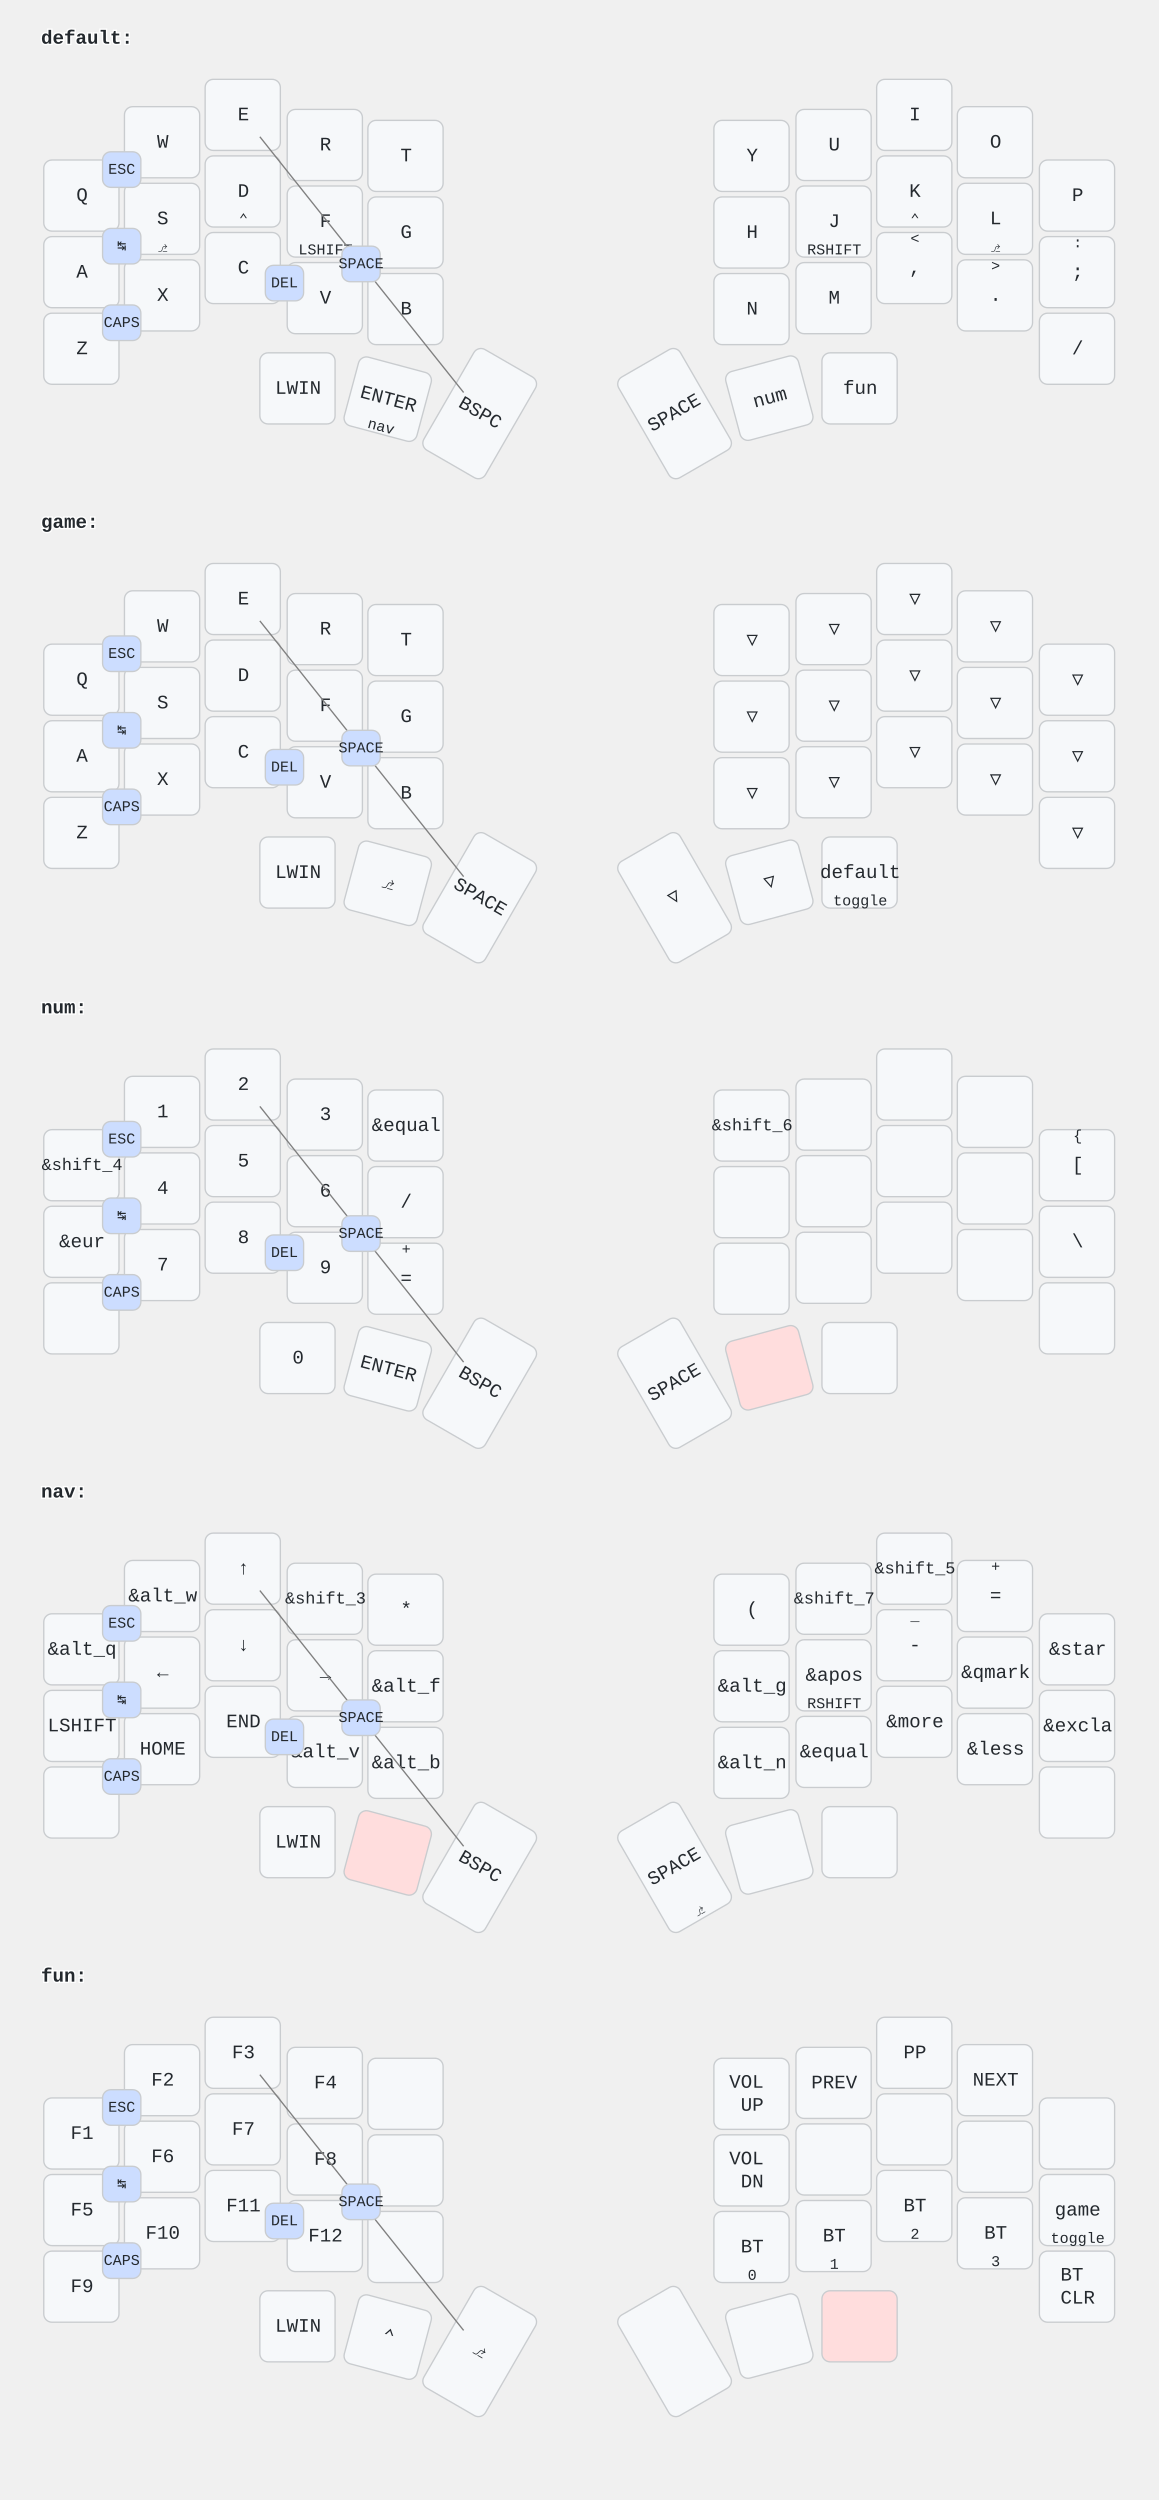
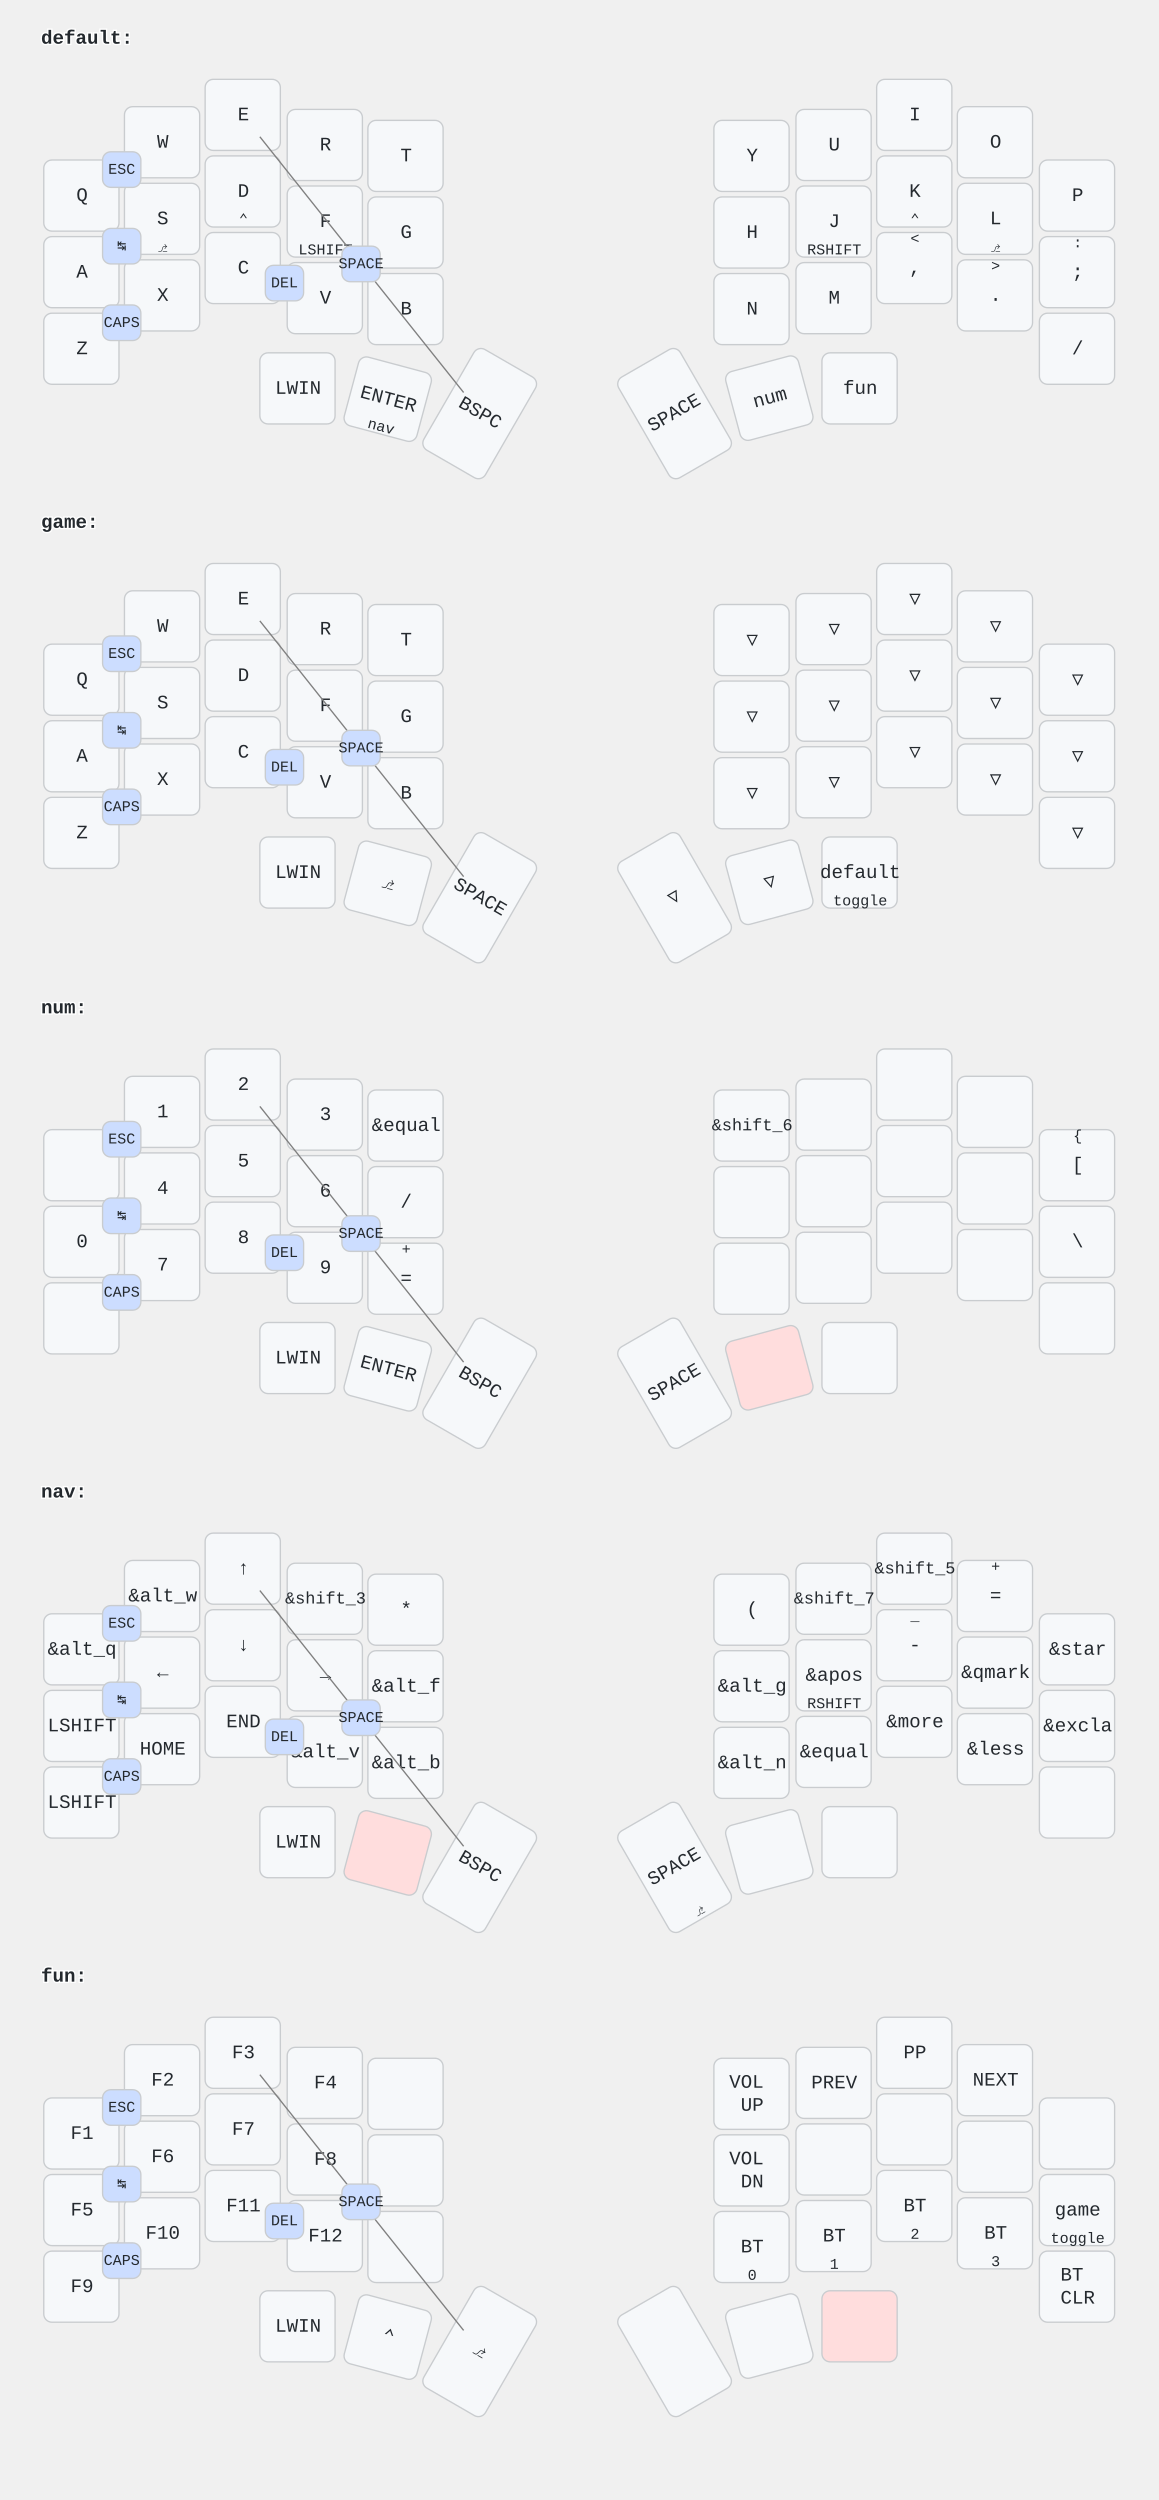
<svg xmlns="http://www.w3.org/2000/svg" width="847" height="1828" viewBox="0 0 847 1828" class="keymap">
  <style>/* font and background color specifications */
svg {
    font-family: SFMono-Regular,Consolas,Liberation Mono,Menlo,monospace;
    font-size: 14px;
    font-kerning: normal;
    text-rendering: optimizeLegibility;
    fill: #24292e;
}

/* default key styling */
rect {
    fill: #f6f8fa;
    stroke: #c9cccf;
    stroke-width: 1;
}

/* color accent for combo boxes */
rect.combo {
    fill: #cdf;
}

/* color accent for held keys */
rect.held, rect.combo.held {
    fill: #fdd;
}

/* color accent for ghost (optional) keys */
rect.ghost, rect.combo.ghost {
    fill: #ddd;
}

text {
    text-anchor: middle;
    dominant-baseline: middle;
}

/* styling for layer labels */
text.label {
    font-weight: bold;
    text-anchor: start;
    stroke: white;
    stroke-width: 2;
    paint-order: stroke;
}

/* styling for combo tap, and key hold/shifted label text */
text.combo, text.hold, text.shifted {
    font-size: 11px;
}

text.hold {
    text-anchor: middle;
    dominant-baseline: auto;
}

text.shifted {
    text-anchor: middle;
    dominant-baseline: hanging;
}

/* styling for hold/shifted label text in combo box */
text.combo.hold, text.combo.shifted {
    font-size: 8px;
}

/* styling for combo dendrons */
path {
    stroke-width: 1;
    stroke: gray;
    fill: none;
}
</style>
  <g transform="translate(30, 0)" class="layer-default">
    <text x="0" y="28" class="label" id="default">default:</text>
    <g transform="translate(0, 56)">
      <g transform="translate(30, 87)" class="key keypos-0">
        <rect rx="6" ry="6" x="-28" y="-26" width="55" height="52" class="key" />
        <text x="0" y="0" class="key tap">Q</text>
      </g>
      <g transform="translate(89, 48)" class="key keypos-1">
        <rect rx="6" ry="6" x="-28" y="-26" width="55" height="52" class="key" />
        <text x="0" y="0" class="key tap">W</text>
      </g>
      <g transform="translate(148, 28)" class="key keypos-2">
        <rect rx="6" ry="6" x="-28" y="-26" width="55" height="52" class="key" />
        <text x="0" y="0" class="key tap">E</text>
      </g>
      <g transform="translate(208, 50)" class="key keypos-3">
        <rect rx="6" ry="6" x="-28" y="-26" width="55" height="52" class="key" />
        <text x="0" y="0" class="key tap">R</text>
      </g>
      <g transform="translate(267, 58)" class="key keypos-4">
        <rect rx="6" ry="6" x="-28" y="-26" width="55" height="52" class="key" />
        <text x="0" y="0" class="key tap">T</text>
      </g>
      <g transform="translate(520, 58)" class="key keypos-5">
        <rect rx="6" ry="6" x="-28" y="-26" width="55" height="52" class="key" />
        <text x="0" y="0" class="key tap">Y</text>
      </g>
      <g transform="translate(580, 50)" class="key keypos-6">
        <rect rx="6" ry="6" x="-28" y="-26" width="55" height="52" class="key" />
        <text x="0" y="0" class="key tap">U</text>
      </g>
      <g transform="translate(639, 28)" class="key keypos-7">
        <rect rx="6" ry="6" x="-28" y="-26" width="55" height="52" class="key" />
        <text x="0" y="0" class="key tap">I</text>
      </g>
      <g transform="translate(698, 48)" class="key keypos-8">
        <rect rx="6" ry="6" x="-28" y="-26" width="55" height="52" class="key" />
        <text x="0" y="0" class="key tap">O</text>
      </g>
      <g transform="translate(758, 87)" class="key keypos-9">
        <rect rx="6" ry="6" x="-28" y="-26" width="55" height="52" class="key" />
        <text x="0" y="0" class="key tap">P</text>
      </g>
      <g transform="translate(30, 143)" class="key keypos-10">
        <rect rx="6" ry="6" x="-28" y="-26" width="55" height="52" class="key" />
        <text x="0" y="0" class="key tap">A</text>
      </g>
      <g transform="translate(89, 104)" class="key keypos-11">
        <rect rx="6" ry="6" x="-28" y="-26" width="55" height="52" class="key" />
        <text x="0" y="0" class="key tap">S</text>
        <text x="0" y="24" class="key hold">⎇</text>
      </g>
      <g transform="translate(148, 84)" class="key keypos-12">
        <rect rx="6" ry="6" x="-28" y="-26" width="55" height="52" class="key" />
        <text x="0" y="0" class="key tap">D</text>
        <text x="0" y="24" class="key hold">⌃</text>
      </g>
      <g transform="translate(208, 106)" class="key keypos-13">
        <rect rx="6" ry="6" x="-28" y="-26" width="55" height="52" class="key" />
        <text x="0" y="0" class="key tap">F</text>
        <text x="0" y="24" class="key hold">LSHIFT</text>
      </g>
      <g transform="translate(267, 114)" class="key keypos-14">
        <rect rx="6" ry="6" x="-28" y="-26" width="55" height="52" class="key" />
        <text x="0" y="0" class="key tap">G</text>
      </g>
      <g transform="translate(520, 114)" class="key keypos-15">
        <rect rx="6" ry="6" x="-28" y="-26" width="55" height="52" class="key" />
        <text x="0" y="0" class="key tap">H</text>
      </g>
      <g transform="translate(580, 106)" class="key keypos-16">
        <rect rx="6" ry="6" x="-28" y="-26" width="55" height="52" class="key" />
        <text x="0" y="0" class="key tap">J</text>
        <text x="0" y="24" class="key hold">RSHIFT</text>
      </g>
      <g transform="translate(639, 84)" class="key keypos-17">
        <rect rx="6" ry="6" x="-28" y="-26" width="55" height="52" class="key" />
        <text x="0" y="0" class="key tap">K</text>
        <text x="0" y="24" class="key hold">⌃</text>
      </g>
      <g transform="translate(698, 104)" class="key keypos-18">
        <rect rx="6" ry="6" x="-28" y="-26" width="55" height="52" class="key" />
        <text x="0" y="0" class="key tap">L</text>
        <text x="0" y="24" class="key hold">⎇</text>
      </g>
      <g transform="translate(758, 143)" class="key keypos-19">
        <rect rx="6" ry="6" x="-28" y="-26" width="55" height="52" class="key" />
        <text x="0" y="0" class="key tap">;</text>
        <text x="0" y="-24" class="key shifted">:</text>
      </g>
      <g transform="translate(30, 199)" class="key keypos-20">
        <rect rx="6" ry="6" x="-28" y="-26" width="55" height="52" class="key" />
        <text x="0" y="0" class="key tap">Z</text>
      </g>
      <g transform="translate(89, 160)" class="key keypos-21">
        <rect rx="6" ry="6" x="-28" y="-26" width="55" height="52" class="key" />
        <text x="0" y="0" class="key tap">X</text>
      </g>
      <g transform="translate(148, 140)" class="key keypos-22">
        <rect rx="6" ry="6" x="-28" y="-26" width="55" height="52" class="key" />
        <text x="0" y="0" class="key tap">C</text>
      </g>
      <g transform="translate(208, 162)" class="key keypos-23">
        <rect rx="6" ry="6" x="-28" y="-26" width="55" height="52" class="key" />
        <text x="0" y="0" class="key tap">V</text>
      </g>
      <g transform="translate(267, 170)" class="key keypos-24">
        <rect rx="6" ry="6" x="-28" y="-26" width="55" height="52" class="key" />
        <text x="0" y="0" class="key tap">B</text>
      </g>
      <g transform="translate(520, 170)" class="key keypos-25">
        <rect rx="6" ry="6" x="-28" y="-26" width="55" height="52" class="key" />
        <text x="0" y="0" class="key tap">N</text>
      </g>
      <g transform="translate(580, 162)" class="key keypos-26">
        <rect rx="6" ry="6" x="-28" y="-26" width="55" height="52" class="key" />
        <text x="0" y="0" class="key tap">M</text>
      </g>
      <g transform="translate(639, 140)" class="key keypos-27">
        <rect rx="6" ry="6" x="-28" y="-26" width="55" height="52" class="key" />
        <text x="0" y="0" class="key tap">,</text>
        <text x="0" y="-24" class="key shifted">&lt;</text>
      </g>
      <g transform="translate(698, 160)" class="key keypos-28">
        <rect rx="6" ry="6" x="-28" y="-26" width="55" height="52" class="key" />
        <text x="0" y="0" class="key tap">.</text>
        <text x="0" y="-24" class="key shifted">&gt;</text>
      </g>
      <g transform="translate(758, 199)" class="key keypos-29">
        <rect rx="6" ry="6" x="-28" y="-26" width="55" height="52" class="key" />
        <text x="0" y="0" class="key tap">/</text>
      </g>
      <g transform="translate(188, 228)" class="key keypos-30">
        <rect rx="6" ry="6" x="-28" y="-26" width="55" height="52" class="key" />
        <text x="0" y="0" class="key tap">LWIN</text>
      </g>
      <g transform="translate(254, 236) rotate(15.0)" class="key keypos-31">
        <rect rx="6" ry="6" x="-28" y="-26" width="55" height="52" class="key" />
        <text x="0" y="0" class="key tap">ENTER</text>
        <a href="#nav">
          <text x="0" y="24" class="key hold layer-activator">nav</text>
        </a>
      </g>
      <g transform="translate(321, 246) rotate(30.0)" class="key keypos-32">
        <rect rx="6" ry="6" x="-26" y="-42" width="52" height="85" class="key" />
        <text x="0" y="0" class="key tap">BSPC</text>
      </g>
      <g transform="translate(463, 246) rotate(-30.0)" class="key keypos-33">
        <rect rx="6" ry="6" x="-26" y="-42" width="52" height="85" class="key" />
        <text x="0" y="0" class="key tap">SPACE</text>
      </g>
      <g transform="translate(533, 235) rotate(-15.0)" class="key keypos-34">
        <rect rx="6" ry="6" x="-28" y="-26" width="55" height="52" class="key" />
        <a href="#num">
          <text x="0" y="0" class="key tap layer-activator">num</text>
        </a>
      </g>
      <g transform="translate(599, 228)" class="key keypos-35">
        <rect rx="6" ry="6" x="-28" y="-26" width="55" height="52" class="key" />
        <a href="#fun">
          <text x="0" y="0" class="key tap layer-activator">fun</text>
        </a>
      </g>
      <g class="combo combopos-0">
        <rect rx="6" ry="6" x="45" y="55" width="28" height="26" class="combo" />
        <text x="59" y="68" class="combo tap">ESC</text>
      </g>
      <g class="combo combopos-1">
        <rect rx="6" ry="6" x="45" y="111" width="28" height="26" class="combo" />
        <text x="59" y="124" class="combo tap">↹</text>
      </g>
      <g class="combo combopos-2">
        <rect rx="6" ry="6" x="45" y="167" width="28" height="26" class="combo" />
        <text x="59" y="180" class="combo tap">CAPS</text>
      </g>
      <g class="combo combopos-3">
        <rect rx="6" ry="6" x="164" y="138" width="28" height="26" class="combo" />
        <text x="178" y="151" class="combo tap">DEL</text>
      </g>
      <g class="combo combopos-4">
        <path d="M234,137 l-74,-93" class="combo" />
        <path d="M234,137 l75,94" class="combo" />
        <rect rx="6" ry="6" x="220" y="124" width="28" height="26" class="combo" />
        <text x="234" y="137" class="combo tap">SPACE</text>
      </g>
    </g>
  </g>
  <g transform="translate(30, 354)" class="layer-game">
    <text x="0" y="28" class="label" id="game">game:</text>
    <g transform="translate(0, 56)">
      <g transform="translate(30, 87)" class="key keypos-0">
        <rect rx="6" ry="6" x="-28" y="-26" width="55" height="52" class="key" />
        <text x="0" y="0" class="key tap">Q</text>
      </g>
      <g transform="translate(89, 48)" class="key keypos-1">
        <rect rx="6" ry="6" x="-28" y="-26" width="55" height="52" class="key" />
        <text x="0" y="0" class="key tap">W</text>
      </g>
      <g transform="translate(148, 28)" class="key keypos-2">
        <rect rx="6" ry="6" x="-28" y="-26" width="55" height="52" class="key" />
        <text x="0" y="0" class="key tap">E</text>
      </g>
      <g transform="translate(208, 50)" class="key keypos-3">
        <rect rx="6" ry="6" x="-28" y="-26" width="55" height="52" class="key" />
        <text x="0" y="0" class="key tap">R</text>
      </g>
      <g transform="translate(267, 58)" class="key keypos-4">
        <rect rx="6" ry="6" x="-28" y="-26" width="55" height="52" class="key" />
        <text x="0" y="0" class="key tap">T</text>
      </g>
      <g transform="translate(520, 58)" class="key trans keypos-5">
        <rect rx="6" ry="6" x="-28" y="-26" width="55" height="52" class="key trans" />
        <text x="0" y="0" class="key trans tap">▽</text>
      </g>
      <g transform="translate(580, 50)" class="key trans keypos-6">
        <rect rx="6" ry="6" x="-28" y="-26" width="55" height="52" class="key trans" />
        <text x="0" y="0" class="key trans tap">▽</text>
      </g>
      <g transform="translate(639, 28)" class="key trans keypos-7">
        <rect rx="6" ry="6" x="-28" y="-26" width="55" height="52" class="key trans" />
        <text x="0" y="0" class="key trans tap">▽</text>
      </g>
      <g transform="translate(698, 48)" class="key trans keypos-8">
        <rect rx="6" ry="6" x="-28" y="-26" width="55" height="52" class="key trans" />
        <text x="0" y="0" class="key trans tap">▽</text>
      </g>
      <g transform="translate(758, 87)" class="key trans keypos-9">
        <rect rx="6" ry="6" x="-28" y="-26" width="55" height="52" class="key trans" />
        <text x="0" y="0" class="key trans tap">▽</text>
      </g>
      <g transform="translate(30, 143)" class="key keypos-10">
        <rect rx="6" ry="6" x="-28" y="-26" width="55" height="52" class="key" />
        <text x="0" y="0" class="key tap">A</text>
      </g>
      <g transform="translate(89, 104)" class="key keypos-11">
        <rect rx="6" ry="6" x="-28" y="-26" width="55" height="52" class="key" />
        <text x="0" y="0" class="key tap">S</text>
      </g>
      <g transform="translate(148, 84)" class="key keypos-12">
        <rect rx="6" ry="6" x="-28" y="-26" width="55" height="52" class="key" />
        <text x="0" y="0" class="key tap">D</text>
      </g>
      <g transform="translate(208, 106)" class="key keypos-13">
        <rect rx="6" ry="6" x="-28" y="-26" width="55" height="52" class="key" />
        <text x="0" y="0" class="key tap">F</text>
      </g>
      <g transform="translate(267, 114)" class="key keypos-14">
        <rect rx="6" ry="6" x="-28" y="-26" width="55" height="52" class="key" />
        <text x="0" y="0" class="key tap">G</text>
      </g>
      <g transform="translate(520, 114)" class="key trans keypos-15">
        <rect rx="6" ry="6" x="-28" y="-26" width="55" height="52" class="key trans" />
        <text x="0" y="0" class="key trans tap">▽</text>
      </g>
      <g transform="translate(580, 106)" class="key trans keypos-16">
        <rect rx="6" ry="6" x="-28" y="-26" width="55" height="52" class="key trans" />
        <text x="0" y="0" class="key trans tap">▽</text>
      </g>
      <g transform="translate(639, 84)" class="key trans keypos-17">
        <rect rx="6" ry="6" x="-28" y="-26" width="55" height="52" class="key trans" />
        <text x="0" y="0" class="key trans tap">▽</text>
      </g>
      <g transform="translate(698, 104)" class="key trans keypos-18">
        <rect rx="6" ry="6" x="-28" y="-26" width="55" height="52" class="key trans" />
        <text x="0" y="0" class="key trans tap">▽</text>
      </g>
      <g transform="translate(758, 143)" class="key trans keypos-19">
        <rect rx="6" ry="6" x="-28" y="-26" width="55" height="52" class="key trans" />
        <text x="0" y="0" class="key trans tap">▽</text>
      </g>
      <g transform="translate(30, 199)" class="key keypos-20">
        <rect rx="6" ry="6" x="-28" y="-26" width="55" height="52" class="key" />
        <text x="0" y="0" class="key tap">Z</text>
      </g>
      <g transform="translate(89, 160)" class="key keypos-21">
        <rect rx="6" ry="6" x="-28" y="-26" width="55" height="52" class="key" />
        <text x="0" y="0" class="key tap">X</text>
      </g>
      <g transform="translate(148, 140)" class="key keypos-22">
        <rect rx="6" ry="6" x="-28" y="-26" width="55" height="52" class="key" />
        <text x="0" y="0" class="key tap">C</text>
      </g>
      <g transform="translate(208, 162)" class="key keypos-23">
        <rect rx="6" ry="6" x="-28" y="-26" width="55" height="52" class="key" />
        <text x="0" y="0" class="key tap">V</text>
      </g>
      <g transform="translate(267, 170)" class="key keypos-24">
        <rect rx="6" ry="6" x="-28" y="-26" width="55" height="52" class="key" />
        <text x="0" y="0" class="key tap">B</text>
      </g>
      <g transform="translate(520, 170)" class="key trans keypos-25">
        <rect rx="6" ry="6" x="-28" y="-26" width="55" height="52" class="key trans" />
        <text x="0" y="0" class="key trans tap">▽</text>
      </g>
      <g transform="translate(580, 162)" class="key trans keypos-26">
        <rect rx="6" ry="6" x="-28" y="-26" width="55" height="52" class="key trans" />
        <text x="0" y="0" class="key trans tap">▽</text>
      </g>
      <g transform="translate(639, 140)" class="key trans keypos-27">
        <rect rx="6" ry="6" x="-28" y="-26" width="55" height="52" class="key trans" />
        <text x="0" y="0" class="key trans tap">▽</text>
      </g>
      <g transform="translate(698, 160)" class="key trans keypos-28">
        <rect rx="6" ry="6" x="-28" y="-26" width="55" height="52" class="key trans" />
        <text x="0" y="0" class="key trans tap">▽</text>
      </g>
      <g transform="translate(758, 199)" class="key trans keypos-29">
        <rect rx="6" ry="6" x="-28" y="-26" width="55" height="52" class="key trans" />
        <text x="0" y="0" class="key trans tap">▽</text>
      </g>
      <g transform="translate(188, 228)" class="key keypos-30">
        <rect rx="6" ry="6" x="-28" y="-26" width="55" height="52" class="key" />
        <text x="0" y="0" class="key tap">LWIN</text>
      </g>
      <g transform="translate(254, 236) rotate(15.0)" class="key keypos-31">
        <rect rx="6" ry="6" x="-28" y="-26" width="55" height="52" class="key" />
        <text x="0" y="0" class="key tap">⎇</text>
      </g>
      <g transform="translate(321, 246) rotate(30.0)" class="key keypos-32">
        <rect rx="6" ry="6" x="-26" y="-42" width="52" height="85" class="key" />
        <text x="0" y="0" class="key tap">SPACE</text>
      </g>
      <g transform="translate(463, 246) rotate(-30.0)" class="key trans keypos-33">
        <rect rx="6" ry="6" x="-26" y="-42" width="52" height="85" class="key trans" />
        <text x="0" y="0" class="key trans tap">▽</text>
      </g>
      <g transform="translate(533, 235) rotate(-15.0)" class="key trans keypos-34">
        <rect rx="6" ry="6" x="-28" y="-26" width="55" height="52" class="key trans" />
        <text x="0" y="0" class="key trans tap">▽</text>
      </g>
      <g transform="translate(599, 228)" class="key keypos-35">
        <rect rx="6" ry="6" x="-28" y="-26" width="55" height="52" class="key" />
        <a href="#default">
          <text x="0" y="0" class="key tap layer-activator">default</text>
        </a>
        <text x="0" y="24" class="key hold">toggle</text>
      </g>
      <g class="combo combopos-0">
        <rect rx="6" ry="6" x="45" y="55" width="28" height="26" class="combo" />
        <text x="59" y="68" class="combo tap">ESC</text>
      </g>
      <g class="combo combopos-1">
        <rect rx="6" ry="6" x="45" y="111" width="28" height="26" class="combo" />
        <text x="59" y="124" class="combo tap">↹</text>
      </g>
      <g class="combo combopos-2">
        <rect rx="6" ry="6" x="45" y="167" width="28" height="26" class="combo" />
        <text x="59" y="180" class="combo tap">CAPS</text>
      </g>
      <g class="combo combopos-3">
        <rect rx="6" ry="6" x="164" y="138" width="28" height="26" class="combo" />
        <text x="178" y="151" class="combo tap">DEL</text>
      </g>
      <g class="combo combopos-4">
        <path d="M234,137 l-74,-93" class="combo" />
        <path d="M234,137 l75,94" class="combo" />
        <rect rx="6" ry="6" x="220" y="124" width="28" height="26" class="combo" />
        <text x="234" y="137" class="combo tap">SPACE</text>
      </g>
    </g>
  </g>
  <g transform="translate(30, 709)" class="layer-num">
    <text x="0" y="28" class="label" id="num">num:</text>
    <g transform="translate(0, 56)">
      <g transform="translate(30, 87)" class="key keypos-0">
        <rect rx="6" ry="6" x="-28" y="-26" width="55" height="52" class="key" />
-         <text x="0" y="0" class="key tap">
-           <tspan style="font-size: 88%">&amp;shift_4</tspan>
-         </text>
      </g>
      <g transform="translate(89, 48)" class="key keypos-1">
        <rect rx="6" ry="6" x="-28" y="-26" width="55" height="52" class="key" />
        <text x="0" y="0" class="key tap">1</text>
      </g>
      <g transform="translate(148, 28)" class="key keypos-2">
        <rect rx="6" ry="6" x="-28" y="-26" width="55" height="52" class="key" />
        <text x="0" y="0" class="key tap">2</text>
      </g>
      <g transform="translate(208, 50)" class="key keypos-3">
        <rect rx="6" ry="6" x="-28" y="-26" width="55" height="52" class="key" />
        <text x="0" y="0" class="key tap">3</text>
      </g>
      <g transform="translate(267, 58)" class="key keypos-4">
        <rect rx="6" ry="6" x="-28" y="-26" width="55" height="52" class="key" />
        <text x="0" y="0" class="key tap">&amp;equal</text>
      </g>
      <g transform="translate(520, 58)" class="key keypos-5">
        <rect rx="6" ry="6" x="-28" y="-26" width="55" height="52" class="key" />
        <text x="0" y="0" class="key tap">
          <tspan style="font-size: 88%">&amp;shift_6</tspan>
        </text>
      </g>
      <g transform="translate(580, 50)" class="key keypos-6">
        <rect rx="6" ry="6" x="-28" y="-26" width="55" height="52" class="key" />
      </g>
      <g transform="translate(639, 28)" class="key keypos-7">
        <rect rx="6" ry="6" x="-28" y="-26" width="55" height="52" class="key" />
      </g>
      <g transform="translate(698, 48)" class="key keypos-8">
        <rect rx="6" ry="6" x="-28" y="-26" width="55" height="52" class="key" />
      </g>
      <g transform="translate(758, 87)" class="key keypos-9">
        <rect rx="6" ry="6" x="-28" y="-26" width="55" height="52" class="key" />
        <text x="0" y="0" class="key tap">[</text>
        <text x="0" y="-24" class="key shifted">{</text>
      </g>
      <g transform="translate(30, 143)" class="key keypos-10">
        <rect rx="6" ry="6" x="-28" y="-26" width="55" height="52" class="key" />
-         <text x="0" y="0" class="key tap">&amp;eur</text>
+         <text x="0" y="0" class="key tap">0</text>
      </g>
      <g transform="translate(89, 104)" class="key keypos-11">
        <rect rx="6" ry="6" x="-28" y="-26" width="55" height="52" class="key" />
        <text x="0" y="0" class="key tap">4</text>
      </g>
      <g transform="translate(148, 84)" class="key keypos-12">
        <rect rx="6" ry="6" x="-28" y="-26" width="55" height="52" class="key" />
        <text x="0" y="0" class="key tap">5</text>
      </g>
      <g transform="translate(208, 106)" class="key keypos-13">
        <rect rx="6" ry="6" x="-28" y="-26" width="55" height="52" class="key" />
        <text x="0" y="0" class="key tap">6</text>
      </g>
      <g transform="translate(267, 114)" class="key keypos-14">
        <rect rx="6" ry="6" x="-28" y="-26" width="55" height="52" class="key" />
        <text x="0" y="0" class="key tap">/</text>
      </g>
      <g transform="translate(520, 114)" class="key keypos-15">
        <rect rx="6" ry="6" x="-28" y="-26" width="55" height="52" class="key" />
      </g>
      <g transform="translate(580, 106)" class="key keypos-16">
        <rect rx="6" ry="6" x="-28" y="-26" width="55" height="52" class="key" />
      </g>
      <g transform="translate(639, 84)" class="key keypos-17">
        <rect rx="6" ry="6" x="-28" y="-26" width="55" height="52" class="key" />
      </g>
      <g transform="translate(698, 104)" class="key keypos-18">
        <rect rx="6" ry="6" x="-28" y="-26" width="55" height="52" class="key" />
      </g>
      <g transform="translate(758, 143)" class="key keypos-19">
        <rect rx="6" ry="6" x="-28" y="-26" width="55" height="52" class="key" />
        <text x="0" y="0" class="key tap">\</text>
      </g>
      <g transform="translate(30, 199)" class="key keypos-20">
        <rect rx="6" ry="6" x="-28" y="-26" width="55" height="52" class="key" />
      </g>
      <g transform="translate(89, 160)" class="key keypos-21">
        <rect rx="6" ry="6" x="-28" y="-26" width="55" height="52" class="key" />
        <text x="0" y="0" class="key tap">7</text>
      </g>
      <g transform="translate(148, 140)" class="key keypos-22">
        <rect rx="6" ry="6" x="-28" y="-26" width="55" height="52" class="key" />
        <text x="0" y="0" class="key tap">8</text>
      </g>
      <g transform="translate(208, 162)" class="key keypos-23">
        <rect rx="6" ry="6" x="-28" y="-26" width="55" height="52" class="key" />
        <text x="0" y="0" class="key tap">9</text>
      </g>
      <g transform="translate(267, 170)" class="key keypos-24">
        <rect rx="6" ry="6" x="-28" y="-26" width="55" height="52" class="key" />
        <text x="0" y="0" class="key tap">=</text>
        <text x="0" y="-24" class="key shifted">+</text>
      </g>
      <g transform="translate(520, 170)" class="key keypos-25">
        <rect rx="6" ry="6" x="-28" y="-26" width="55" height="52" class="key" />
      </g>
      <g transform="translate(580, 162)" class="key keypos-26">
        <rect rx="6" ry="6" x="-28" y="-26" width="55" height="52" class="key" />
      </g>
      <g transform="translate(639, 140)" class="key keypos-27">
        <rect rx="6" ry="6" x="-28" y="-26" width="55" height="52" class="key" />
      </g>
      <g transform="translate(698, 160)" class="key keypos-28">
        <rect rx="6" ry="6" x="-28" y="-26" width="55" height="52" class="key" />
      </g>
      <g transform="translate(758, 199)" class="key keypos-29">
        <rect rx="6" ry="6" x="-28" y="-26" width="55" height="52" class="key" />
      </g>
      <g transform="translate(188, 228)" class="key keypos-30">
        <rect rx="6" ry="6" x="-28" y="-26" width="55" height="52" class="key" />
-         <text x="0" y="0" class="key tap">0</text>
+         <text x="0" y="0" class="key tap">LWIN</text>
      </g>
      <g transform="translate(254, 236) rotate(15.0)" class="key keypos-31">
        <rect rx="6" ry="6" x="-28" y="-26" width="55" height="52" class="key" />
        <text x="0" y="0" class="key tap">ENTER</text>
      </g>
      <g transform="translate(321, 246) rotate(30.0)" class="key keypos-32">
        <rect rx="6" ry="6" x="-26" y="-42" width="52" height="85" class="key" />
        <text x="0" y="0" class="key tap">BSPC</text>
      </g>
      <g transform="translate(463, 246) rotate(-30.0)" class="key keypos-33">
        <rect rx="6" ry="6" x="-26" y="-42" width="52" height="85" class="key" />
        <text x="0" y="0" class="key tap">SPACE</text>
      </g>
      <g transform="translate(533, 235) rotate(-15.0)" class="key held keypos-34">
        <rect rx="6" ry="6" x="-28" y="-26" width="55" height="52" class="key held" />
      </g>
      <g transform="translate(599, 228)" class="key keypos-35">
        <rect rx="6" ry="6" x="-28" y="-26" width="55" height="52" class="key" />
      </g>
      <g class="combo combopos-0">
        <rect rx="6" ry="6" x="45" y="55" width="28" height="26" class="combo" />
        <text x="59" y="68" class="combo tap">ESC</text>
      </g>
      <g class="combo combopos-1">
        <rect rx="6" ry="6" x="45" y="111" width="28" height="26" class="combo" />
        <text x="59" y="124" class="combo tap">↹</text>
      </g>
      <g class="combo combopos-2">
        <rect rx="6" ry="6" x="45" y="167" width="28" height="26" class="combo" />
        <text x="59" y="180" class="combo tap">CAPS</text>
      </g>
      <g class="combo combopos-3">
        <rect rx="6" ry="6" x="164" y="138" width="28" height="26" class="combo" />
        <text x="178" y="151" class="combo tap">DEL</text>
      </g>
      <g class="combo combopos-4">
        <path d="M234,137 l-74,-93" class="combo" />
        <path d="M234,137 l75,94" class="combo" />
        <rect rx="6" ry="6" x="220" y="124" width="28" height="26" class="combo" />
        <text x="234" y="137" class="combo tap">SPACE</text>
      </g>
    </g>
  </g>
  <g transform="translate(30, 1063)" class="layer-nav">
    <text x="0" y="28" class="label" id="nav">nav:</text>
    <g transform="translate(0, 56)">
      <g transform="translate(30, 87)" class="key keypos-0">
        <rect rx="6" ry="6" x="-28" y="-26" width="55" height="52" class="key" />
        <text x="0" y="0" class="key tap">&amp;alt_q</text>
      </g>
      <g transform="translate(89, 48)" class="key keypos-1">
        <rect rx="6" ry="6" x="-28" y="-26" width="55" height="52" class="key" />
        <text x="0" y="0" class="key tap">&amp;alt_w</text>
      </g>
      <g transform="translate(148, 28)" class="key keypos-2">
        <rect rx="6" ry="6" x="-28" y="-26" width="55" height="52" class="key" />
        <text x="0" y="0" class="key tap">↑</text>
      </g>
      <g transform="translate(208, 50)" class="key keypos-3">
        <rect rx="6" ry="6" x="-28" y="-26" width="55" height="52" class="key" />
        <text x="0" y="0" class="key tap">
          <tspan style="font-size: 88%">&amp;shift_3</tspan>
        </text>
      </g>
      <g transform="translate(267, 58)" class="key keypos-4">
        <rect rx="6" ry="6" x="-28" y="-26" width="55" height="52" class="key" />
        <text x="0" y="0" class="key tap">*</text>
      </g>
      <g transform="translate(520, 58)" class="key keypos-5">
        <rect rx="6" ry="6" x="-28" y="-26" width="55" height="52" class="key" />
        <text x="0" y="0" class="key tap">(</text>
      </g>
      <g transform="translate(580, 50)" class="key keypos-6">
        <rect rx="6" ry="6" x="-28" y="-26" width="55" height="52" class="key" />
        <text x="0" y="0" class="key tap">
          <tspan style="font-size: 88%">&amp;shift_7</tspan>
        </text>
      </g>
      <g transform="translate(639, 28)" class="key keypos-7">
        <rect rx="6" ry="6" x="-28" y="-26" width="55" height="52" class="key" />
        <text x="0" y="0" class="key tap">
          <tspan style="font-size: 88%">&amp;shift_5</tspan>
        </text>
      </g>
      <g transform="translate(698, 48)" class="key keypos-8">
        <rect rx="6" ry="6" x="-28" y="-26" width="55" height="52" class="key" />
        <text x="0" y="0" class="key tap">=</text>
        <text x="0" y="-24" class="key shifted">+</text>
      </g>
      <g transform="translate(758, 87)" class="key keypos-9">
        <rect rx="6" ry="6" x="-28" y="-26" width="55" height="52" class="key" />
        <text x="0" y="0" class="key tap">&amp;star</text>
      </g>
      <g transform="translate(30, 143)" class="key keypos-10">
        <rect rx="6" ry="6" x="-28" y="-26" width="55" height="52" class="key" />
        <text x="0" y="0" class="key tap">LSHIFT</text>
      </g>
      <g transform="translate(89, 104)" class="key keypos-11">
        <rect rx="6" ry="6" x="-28" y="-26" width="55" height="52" class="key" />
        <text x="0" y="0" class="key tap">←</text>
      </g>
      <g transform="translate(148, 84)" class="key keypos-12">
        <rect rx="6" ry="6" x="-28" y="-26" width="55" height="52" class="key" />
        <text x="0" y="0" class="key tap">↓</text>
      </g>
      <g transform="translate(208, 106)" class="key keypos-13">
        <rect rx="6" ry="6" x="-28" y="-26" width="55" height="52" class="key" />
        <text x="0" y="0" class="key tap">→</text>
      </g>
      <g transform="translate(267, 114)" class="key keypos-14">
        <rect rx="6" ry="6" x="-28" y="-26" width="55" height="52" class="key" />
        <text x="0" y="0" class="key tap">&amp;alt_f</text>
      </g>
      <g transform="translate(520, 114)" class="key keypos-15">
        <rect rx="6" ry="6" x="-28" y="-26" width="55" height="52" class="key" />
        <text x="0" y="0" class="key tap">&amp;alt_g</text>
      </g>
      <g transform="translate(580, 106)" class="key keypos-16">
        <rect rx="6" ry="6" x="-28" y="-26" width="55" height="52" class="key" />
        <text x="0" y="0" class="key tap">&amp;apos</text>
        <text x="0" y="24" class="key hold">RSHIFT</text>
      </g>
      <g transform="translate(639, 84)" class="key keypos-17">
        <rect rx="6" ry="6" x="-28" y="-26" width="55" height="52" class="key" />
        <text x="0" y="0" class="key tap">-</text>
        <text x="0" y="-24" class="key shifted">_</text>
      </g>
      <g transform="translate(698, 104)" class="key keypos-18">
        <rect rx="6" ry="6" x="-28" y="-26" width="55" height="52" class="key" />
        <text x="0" y="0" class="key tap">&amp;qmark</text>
      </g>
      <g transform="translate(758, 143)" class="key keypos-19">
        <rect rx="6" ry="6" x="-28" y="-26" width="55" height="52" class="key" />
        <text x="0" y="0" class="key tap">&amp;excla</text>
      </g>
      <g transform="translate(30, 199)" class="key keypos-20">
        <rect rx="6" ry="6" x="-28" y="-26" width="55" height="52" class="key" />
+         <text x="0" y="0" class="key tap">LSHIFT</text>
      </g>
      <g transform="translate(89, 160)" class="key keypos-21">
        <rect rx="6" ry="6" x="-28" y="-26" width="55" height="52" class="key" />
        <text x="0" y="0" class="key tap">HOME</text>
      </g>
      <g transform="translate(148, 140)" class="key keypos-22">
        <rect rx="6" ry="6" x="-28" y="-26" width="55" height="52" class="key" />
        <text x="0" y="0" class="key tap">END</text>
      </g>
      <g transform="translate(208, 162)" class="key keypos-23">
        <rect rx="6" ry="6" x="-28" y="-26" width="55" height="52" class="key" />
        <text x="0" y="0" class="key tap">&amp;alt_v</text>
      </g>
      <g transform="translate(267, 170)" class="key keypos-24">
        <rect rx="6" ry="6" x="-28" y="-26" width="55" height="52" class="key" />
        <text x="0" y="0" class="key tap">&amp;alt_b</text>
      </g>
      <g transform="translate(520, 170)" class="key keypos-25">
        <rect rx="6" ry="6" x="-28" y="-26" width="55" height="52" class="key" />
        <text x="0" y="0" class="key tap">&amp;alt_n</text>
      </g>
      <g transform="translate(580, 162)" class="key keypos-26">
        <rect rx="6" ry="6" x="-28" y="-26" width="55" height="52" class="key" />
        <text x="0" y="0" class="key tap">&amp;equal</text>
      </g>
      <g transform="translate(639, 140)" class="key keypos-27">
        <rect rx="6" ry="6" x="-28" y="-26" width="55" height="52" class="key" />
        <text x="0" y="0" class="key tap">&amp;more</text>
      </g>
      <g transform="translate(698, 160)" class="key keypos-28">
        <rect rx="6" ry="6" x="-28" y="-26" width="55" height="52" class="key" />
        <text x="0" y="0" class="key tap">&amp;less</text>
      </g>
      <g transform="translate(758, 199)" class="key keypos-29">
        <rect rx="6" ry="6" x="-28" y="-26" width="55" height="52" class="key" />
      </g>
      <g transform="translate(188, 228)" class="key keypos-30">
        <rect rx="6" ry="6" x="-28" y="-26" width="55" height="52" class="key" />
        <text x="0" y="0" class="key tap">LWIN</text>
      </g>
      <g transform="translate(254, 236) rotate(15.0)" class="key held keypos-31">
        <rect rx="6" ry="6" x="-28" y="-26" width="55" height="52" class="key held" />
      </g>
      <g transform="translate(321, 246) rotate(30.0)" class="key keypos-32">
        <rect rx="6" ry="6" x="-26" y="-42" width="52" height="85" class="key" />
        <text x="0" y="0" class="key tap">BSPC</text>
      </g>
      <g transform="translate(463, 246) rotate(-30.0)" class="key keypos-33">
        <rect rx="6" ry="6" x="-26" y="-42" width="52" height="85" class="key" />
        <text x="0" y="0" class="key tap">SPACE</text>
        <text x="0" y="40" class="key hold">⎇</text>
      </g>
      <g transform="translate(533, 235) rotate(-15.0)" class="key keypos-34">
        <rect rx="6" ry="6" x="-28" y="-26" width="55" height="52" class="key" />
      </g>
      <g transform="translate(599, 228)" class="key keypos-35">
        <rect rx="6" ry="6" x="-28" y="-26" width="55" height="52" class="key" />
      </g>
      <g class="combo combopos-0">
        <rect rx="6" ry="6" x="45" y="55" width="28" height="26" class="combo" />
        <text x="59" y="68" class="combo tap">ESC</text>
      </g>
      <g class="combo combopos-1">
        <rect rx="6" ry="6" x="45" y="111" width="28" height="26" class="combo" />
        <text x="59" y="124" class="combo tap">↹</text>
      </g>
      <g class="combo combopos-2">
        <rect rx="6" ry="6" x="45" y="167" width="28" height="26" class="combo" />
        <text x="59" y="180" class="combo tap">CAPS</text>
      </g>
      <g class="combo combopos-3">
        <rect rx="6" ry="6" x="164" y="138" width="28" height="26" class="combo" />
        <text x="178" y="151" class="combo tap">DEL</text>
      </g>
      <g class="combo combopos-4">
        <path d="M234,137 l-74,-93" class="combo" />
        <path d="M234,137 l75,94" class="combo" />
        <rect rx="6" ry="6" x="220" y="124" width="28" height="26" class="combo" />
        <text x="234" y="137" class="combo tap">SPACE</text>
      </g>
    </g>
  </g>
  <g transform="translate(30, 1417)" class="layer-fun">
    <text x="0" y="28" class="label" id="fun">fun:</text>
    <g transform="translate(0, 56)">
      <g transform="translate(30, 87)" class="key keypos-0">
        <rect rx="6" ry="6" x="-28" y="-26" width="55" height="52" class="key" />
        <text x="0" y="0" class="key tap">F1</text>
      </g>
      <g transform="translate(89, 48)" class="key keypos-1">
        <rect rx="6" ry="6" x="-28" y="-26" width="55" height="52" class="key" />
        <text x="0" y="0" class="key tap">F2</text>
      </g>
      <g transform="translate(148, 28)" class="key keypos-2">
        <rect rx="6" ry="6" x="-28" y="-26" width="55" height="52" class="key" />
        <text x="0" y="0" class="key tap">F3</text>
      </g>
      <g transform="translate(208, 50)" class="key keypos-3">
        <rect rx="6" ry="6" x="-28" y="-26" width="55" height="52" class="key" />
        <text x="0" y="0" class="key tap">F4</text>
      </g>
      <g transform="translate(267, 58)" class="key keypos-4">
        <rect rx="6" ry="6" x="-28" y="-26" width="55" height="52" class="key" />
      </g>
      <g transform="translate(520, 58)" class="key keypos-5">
        <rect rx="6" ry="6" x="-28" y="-26" width="55" height="52" class="key" />
        <text x="0" y="0" class="key tap">
          <tspan x="0" dy="-0.6em">VOL</tspan>
          <tspan x="0" dy="1.2em">UP</tspan>
        </text>
      </g>
      <g transform="translate(580, 50)" class="key keypos-6">
        <rect rx="6" ry="6" x="-28" y="-26" width="55" height="52" class="key" />
        <text x="0" y="0" class="key tap">PREV</text>
      </g>
      <g transform="translate(639, 28)" class="key keypos-7">
        <rect rx="6" ry="6" x="-28" y="-26" width="55" height="52" class="key" />
        <text x="0" y="0" class="key tap">PP</text>
      </g>
      <g transform="translate(698, 48)" class="key keypos-8">
        <rect rx="6" ry="6" x="-28" y="-26" width="55" height="52" class="key" />
        <text x="0" y="0" class="key tap">NEXT</text>
      </g>
      <g transform="translate(758, 87)" class="key keypos-9">
        <rect rx="6" ry="6" x="-28" y="-26" width="55" height="52" class="key" />
      </g>
      <g transform="translate(30, 143)" class="key keypos-10">
        <rect rx="6" ry="6" x="-28" y="-26" width="55" height="52" class="key" />
        <text x="0" y="0" class="key tap">F5</text>
      </g>
      <g transform="translate(89, 104)" class="key keypos-11">
        <rect rx="6" ry="6" x="-28" y="-26" width="55" height="52" class="key" />
        <text x="0" y="0" class="key tap">F6</text>
      </g>
      <g transform="translate(148, 84)" class="key keypos-12">
        <rect rx="6" ry="6" x="-28" y="-26" width="55" height="52" class="key" />
        <text x="0" y="0" class="key tap">F7</text>
      </g>
      <g transform="translate(208, 106)" class="key keypos-13">
        <rect rx="6" ry="6" x="-28" y="-26" width="55" height="52" class="key" />
        <text x="0" y="0" class="key tap">F8</text>
      </g>
      <g transform="translate(267, 114)" class="key keypos-14">
        <rect rx="6" ry="6" x="-28" y="-26" width="55" height="52" class="key" />
      </g>
      <g transform="translate(520, 114)" class="key keypos-15">
        <rect rx="6" ry="6" x="-28" y="-26" width="55" height="52" class="key" />
        <text x="0" y="0" class="key tap">
          <tspan x="0" dy="-0.6em">VOL</tspan>
          <tspan x="0" dy="1.2em">DN</tspan>
        </text>
      </g>
      <g transform="translate(580, 106)" class="key keypos-16">
        <rect rx="6" ry="6" x="-28" y="-26" width="55" height="52" class="key" />
      </g>
      <g transform="translate(639, 84)" class="key keypos-17">
        <rect rx="6" ry="6" x="-28" y="-26" width="55" height="52" class="key" />
      </g>
      <g transform="translate(698, 104)" class="key keypos-18">
        <rect rx="6" ry="6" x="-28" y="-26" width="55" height="52" class="key" />
      </g>
      <g transform="translate(758, 143)" class="key keypos-19">
        <rect rx="6" ry="6" x="-28" y="-26" width="55" height="52" class="key" />
        <a href="#game">
          <text x="0" y="0" class="key tap layer-activator">game</text>
        </a>
        <text x="0" y="24" class="key hold">toggle</text>
      </g>
      <g transform="translate(30, 199)" class="key keypos-20">
        <rect rx="6" ry="6" x="-28" y="-26" width="55" height="52" class="key" />
        <text x="0" y="0" class="key tap">F9</text>
      </g>
      <g transform="translate(89, 160)" class="key keypos-21">
        <rect rx="6" ry="6" x="-28" y="-26" width="55" height="52" class="key" />
        <text x="0" y="0" class="key tap">F10</text>
      </g>
      <g transform="translate(148, 140)" class="key keypos-22">
        <rect rx="6" ry="6" x="-28" y="-26" width="55" height="52" class="key" />
        <text x="0" y="0" class="key tap">F11</text>
      </g>
      <g transform="translate(208, 162)" class="key keypos-23">
        <rect rx="6" ry="6" x="-28" y="-26" width="55" height="52" class="key" />
        <text x="0" y="0" class="key tap">F12</text>
      </g>
      <g transform="translate(267, 170)" class="key keypos-24">
        <rect rx="6" ry="6" x="-28" y="-26" width="55" height="52" class="key" />
      </g>
      <g transform="translate(520, 170)" class="key keypos-25">
        <rect rx="6" ry="6" x="-28" y="-26" width="55" height="52" class="key" />
        <text x="0" y="0" class="key tap">BT</text>
        <text x="0" y="24" class="key hold">0</text>
      </g>
      <g transform="translate(580, 162)" class="key keypos-26">
        <rect rx="6" ry="6" x="-28" y="-26" width="55" height="52" class="key" />
        <text x="0" y="0" class="key tap">BT</text>
        <text x="0" y="24" class="key hold">1</text>
      </g>
      <g transform="translate(639, 140)" class="key keypos-27">
        <rect rx="6" ry="6" x="-28" y="-26" width="55" height="52" class="key" />
        <text x="0" y="0" class="key tap">BT</text>
        <text x="0" y="24" class="key hold">2</text>
      </g>
      <g transform="translate(698, 160)" class="key keypos-28">
        <rect rx="6" ry="6" x="-28" y="-26" width="55" height="52" class="key" />
        <text x="0" y="0" class="key tap">BT</text>
        <text x="0" y="24" class="key hold">3</text>
      </g>
      <g transform="translate(758, 199)" class="key keypos-29">
        <rect rx="6" ry="6" x="-28" y="-26" width="55" height="52" class="key" />
        <text x="0" y="0" class="key tap">
          <tspan x="0" dy="-0.6em">BT</tspan>
          <tspan x="0" dy="1.2em">CLR</tspan>
        </text>
      </g>
      <g transform="translate(188, 228)" class="key keypos-30">
        <rect rx="6" ry="6" x="-28" y="-26" width="55" height="52" class="key" />
        <text x="0" y="0" class="key tap">LWIN</text>
      </g>
      <g transform="translate(254, 236) rotate(15.0)" class="key keypos-31">
        <rect rx="6" ry="6" x="-28" y="-26" width="55" height="52" class="key" />
        <text x="0" y="0" class="key tap">⌃</text>
      </g>
      <g transform="translate(321, 246) rotate(30.0)" class="key keypos-32">
        <rect rx="6" ry="6" x="-26" y="-42" width="52" height="85" class="key" />
        <text x="0" y="0" class="key tap">⎇</text>
      </g>
      <g transform="translate(463, 246) rotate(-30.0)" class="key keypos-33">
        <rect rx="6" ry="6" x="-26" y="-42" width="52" height="85" class="key" />
      </g>
      <g transform="translate(533, 235) rotate(-15.0)" class="key keypos-34">
        <rect rx="6" ry="6" x="-28" y="-26" width="55" height="52" class="key" />
      </g>
      <g transform="translate(599, 228)" class="key held keypos-35">
        <rect rx="6" ry="6" x="-28" y="-26" width="55" height="52" class="key held" />
      </g>
      <g class="combo combopos-0">
        <rect rx="6" ry="6" x="45" y="55" width="28" height="26" class="combo" />
        <text x="59" y="68" class="combo tap">ESC</text>
      </g>
      <g class="combo combopos-1">
        <rect rx="6" ry="6" x="45" y="111" width="28" height="26" class="combo" />
        <text x="59" y="124" class="combo tap">↹</text>
      </g>
      <g class="combo combopos-2">
        <rect rx="6" ry="6" x="45" y="167" width="28" height="26" class="combo" />
        <text x="59" y="180" class="combo tap">CAPS</text>
      </g>
      <g class="combo combopos-3">
        <rect rx="6" ry="6" x="164" y="138" width="28" height="26" class="combo" />
        <text x="178" y="151" class="combo tap">DEL</text>
      </g>
      <g class="combo combopos-4">
        <path d="M234,137 l-74,-93" class="combo" />
        <path d="M234,137 l75,94" class="combo" />
        <rect rx="6" ry="6" x="220" y="124" width="28" height="26" class="combo" />
        <text x="234" y="137" class="combo tap">SPACE</text>
      </g>
    </g>
  </g>
</svg>
